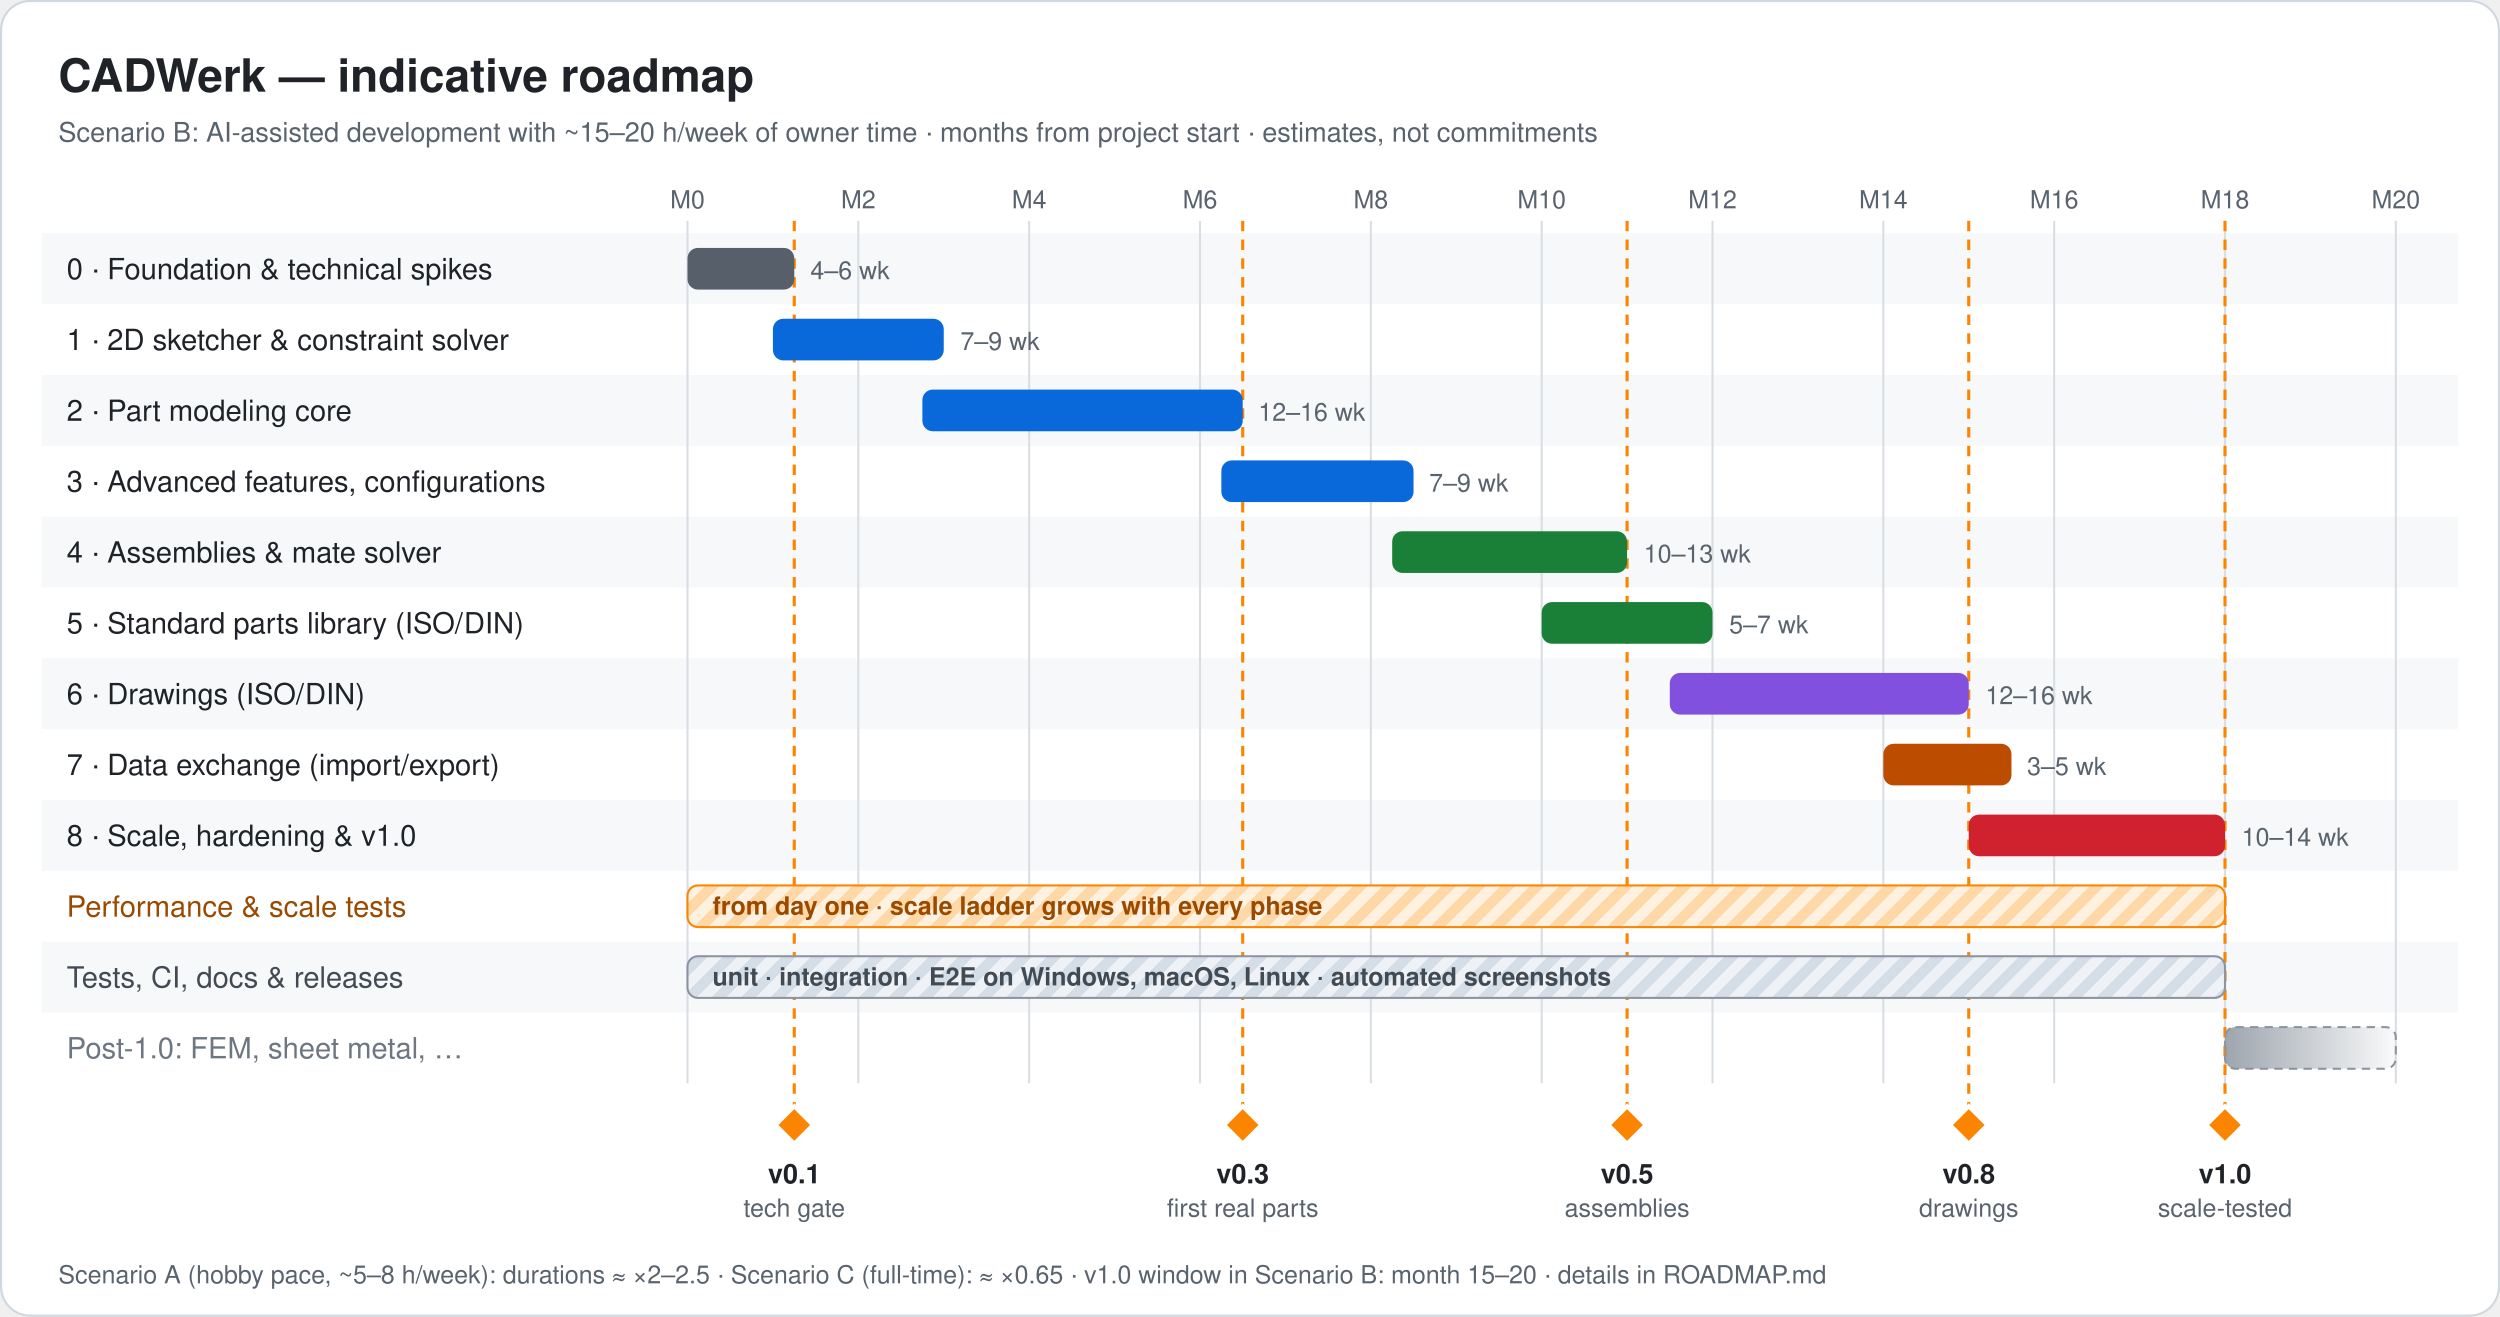
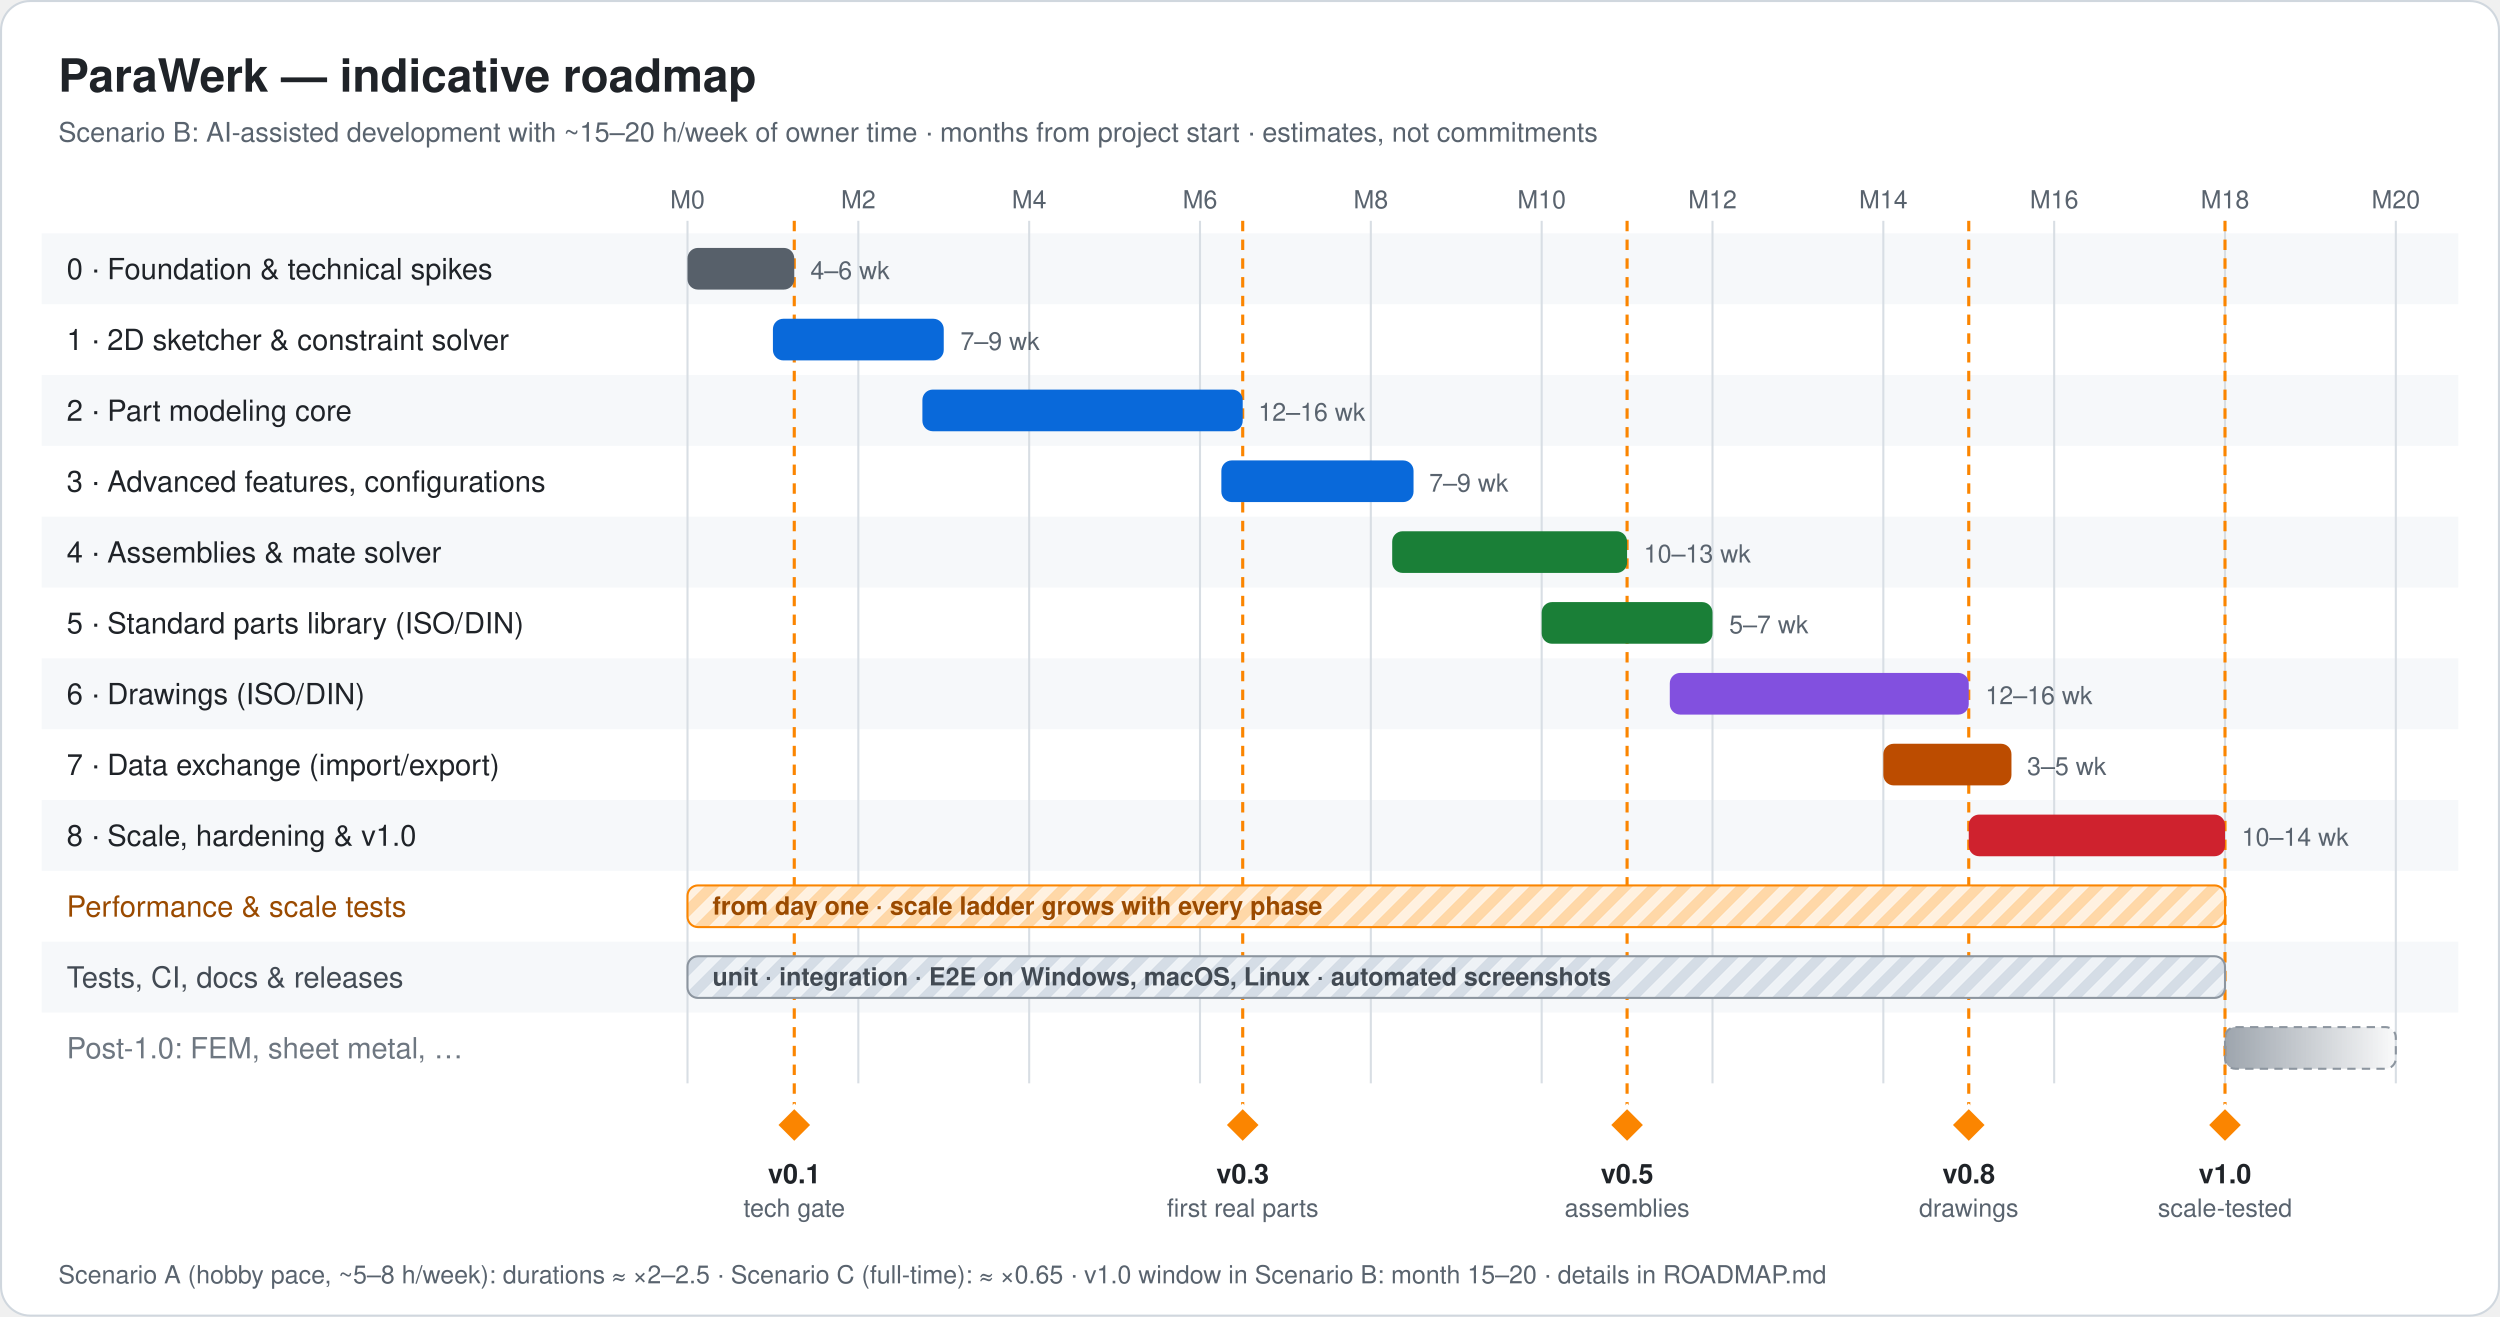
<svg xmlns="http://www.w3.org/2000/svg" viewBox="0 0 1200 632" width="1200" height="632" font-family="-apple-system, BlinkMacSystemFont, 'Segoe UI', Helvetica, Arial, sans-serif" role="img" aria-labelledby="title">
  <defs>
    <pattern id="stripesPerf" width="10" height="10" patternUnits="userSpaceOnUse" patternTransform="rotate(45)">
      <rect width="10" height="10" fill="#FFF1E0" />
      <rect width="5" height="10" fill="#FFD8A8" />
    </pattern>
    <pattern id="stripesQa" width="10" height="10" patternUnits="userSpaceOnUse" patternTransform="rotate(45)">
      <rect width="10" height="10" fill="#EEF2F6" />
      <rect width="5" height="10" fill="#D5DDE6" />
    </pattern>
    <linearGradient id="fade" x1="0" y1="0" x2="1" y2="0">
      <stop offset="0" stop-color="#8C959F" stop-opacity="0.85" />
      <stop offset="1" stop-color="#8C959F" stop-opacity="0.05" />
    </linearGradient>
  </defs>
  <rect x="0.5" y="0.5" width="1199" height="631" rx="14" fill="#FFFFFF" stroke="#D0D7DE" />
-   <text x="28" y="44" font-size="22" font-weight="700" fill="#1F2328">CADWerk — indicative roadmap</text>
+   <text x="28" y="44" font-size="22" font-weight="700" fill="#1F2328">ParaWerk — indicative roadmap</text>
  <text x="28" y="68" font-size="13" fill="#59636E">Scenario B: AI-assisted development with ~15–20 h/week of owner time · months from project start · estimates, not commitments</text>
  <g fill="#F6F8FA">
    <rect x="20" y="112" width="1160" height="34" />
    <rect x="20" y="180" width="1160" height="34" />
    <rect x="20" y="248" width="1160" height="34" />
    <rect x="20" y="316" width="1160" height="34" />
    <rect x="20" y="384" width="1160" height="34" />
    <rect x="20" y="452" width="1160" height="34" />
  </g>
  <g stroke="#D8DEE4" stroke-width="1">
    <path d="M330 106V520M412 106V520M494 106V520M576 106V520M658 106V520M740 106V520M822 106V520M904 106V520M986 106V520M1068 106V520M1150 106V520" />
  </g>
  <g font-size="12" fill="#59636E" text-anchor="middle">
    <text x="330" y="100">M0</text>
    <text x="412" y="100">M2</text>
    <text x="494" y="100">M4</text>
    <text x="576" y="100">M6</text>
    <text x="658" y="100">M8</text>
    <text x="740" y="100">M10</text>
    <text x="822" y="100">M12</text>
    <text x="904" y="100">M14</text>
    <text x="986" y="100">M16</text>
    <text x="1068" y="100">M18</text>
    <text x="1150" y="100">M20</text>
  </g>
  <g stroke="#FB8500" stroke-width="1.5" stroke-dasharray="5 4">
    <path d="M381.25 106V532M596.5 106V532M781 106V532M945 106V532M1068 106V532" />
  </g>
  <g font-size="14" fill="#1F2328">
    <text x="32" y="134">0 · Foundation &amp; technical spikes</text>
    <text x="32" y="168">1 · 2D sketcher &amp; constraint solver</text>
    <text x="32" y="202">2 · Part modeling core</text>
    <text x="32" y="236">3 · Advanced features, configurations</text>
    <text x="32" y="270">4 · Assemblies &amp; mate solver</text>
    <text x="32" y="304">5 · Standard parts library (ISO/DIN)</text>
    <text x="32" y="338">6 · Drawings (ISO/DIN)</text>
    <text x="32" y="372">7 · Data exchange (import/export)</text>
    <text x="32" y="406">8 · Scale, hardening &amp; v1.0</text>
    <text x="32" y="440" fill="#9A4A00">Performance &amp; scale tests</text>
    <text x="32" y="474" fill="#424A53">Tests, CI, docs &amp; releases</text>
    <text x="32" y="508" fill="#6E7781">Post-1.0: FEM, sheet metal, …</text>
  </g>
  <g>
    <rect x="330" y="119" width="51.25" height="20" rx="5" fill="#57606A" />
    <rect x="371" y="153" width="82" height="20" rx="5" fill="#0969DA" />
    <rect x="442.75" y="187" width="153.75" height="20" rx="5" fill="#0969DA" />
    <rect x="586.25" y="221" width="92.25" height="20" rx="5" fill="#0969DA" />
    <rect x="668.25" y="255" width="112.75" height="20" rx="5" fill="#1A7F37" />
    <rect x="740" y="289" width="82" height="20" rx="5" fill="#1A7F37" />
    <rect x="801.5" y="323" width="143.5" height="20" rx="5" fill="#8250DF" />
    <rect x="904" y="357" width="61.5" height="20" rx="5" fill="#BC4C00" />
    <rect x="945" y="391" width="123" height="20" rx="5" fill="#CF222E" />
    <rect x="330" y="425" width="738" height="20" rx="5" fill="url(#stripesPerf)" stroke="#FB8500" />
    <rect x="330" y="459" width="738" height="20" rx="5" fill="url(#stripesQa)" stroke="#8C959F" />
    <rect x="1068" y="493" width="82" height="20" rx="5" fill="url(#fade)" stroke="#8C959F" stroke-dasharray="4 3" />
  </g>
  <g font-size="12" fill="#59636E">
    <text x="389" y="134">4–6 wk</text>
    <text x="461" y="168">7–9 wk</text>
    <text x="604" y="202">12–16 wk</text>
    <text x="686" y="236">7–9 wk</text>
    <text x="789" y="270">10–13 wk</text>
    <text x="830" y="304">5–7 wk</text>
    <text x="953" y="338">12–16 wk</text>
    <text x="973" y="372">3–5 wk</text>
    <text x="1076" y="406">10–14 wk</text>
  </g>
  <g font-size="12" font-weight="600">
    <text x="342" y="439" fill="#9A4A00">from day one · scale ladder grows with every phase</text>
    <text x="342" y="473" fill="#424A53">unit · integration · E2E on Windows, macOS, Linux · automated screenshots</text>
  </g>
  <g fill="#FB8500" stroke="#FFFFFF" stroke-width="2">
    <path d="M381.25 531 L390.25 540 L381.25 549 L372.25 540 Z" />
    <path d="M596.5 531 L605.5 540 L596.5 549 L587.5 540 Z" />
    <path d="M781 531 L790 540 L781 549 L772 540 Z" />
    <path d="M945 531 L954 540 L945 549 L936 540 Z" />
    <path d="M1068 531 L1077 540 L1068 549 L1059 540 Z" />
  </g>
  <g text-anchor="middle">
    <g font-size="13" font-weight="700" fill="#1F2328">
      <text x="381.25" y="568">v0.1</text>
      <text x="596.5" y="568">v0.3</text>
      <text x="781" y="568">v0.5</text>
      <text x="945" y="568">v0.8</text>
      <text x="1068" y="568">v1.0</text>
    </g>
    <g font-size="12" fill="#59636E">
      <text x="381.25" y="584">tech gate</text>
      <text x="596.5" y="584">first real parts</text>
      <text x="781" y="584">assemblies</text>
      <text x="945" y="584">drawings</text>
      <text x="1068" y="584">scale-tested</text>
    </g>
  </g>
  <text x="28" y="616" font-size="12" fill="#59636E">Scenario A (hobby pace, ~5–8 h/week): durations ≈ ×2–2.5 · Scenario C (full-time): ≈ ×0.65 · v1.0 window in Scenario B: month 15–20 · details in ROADMAP.md</text>
</svg>
